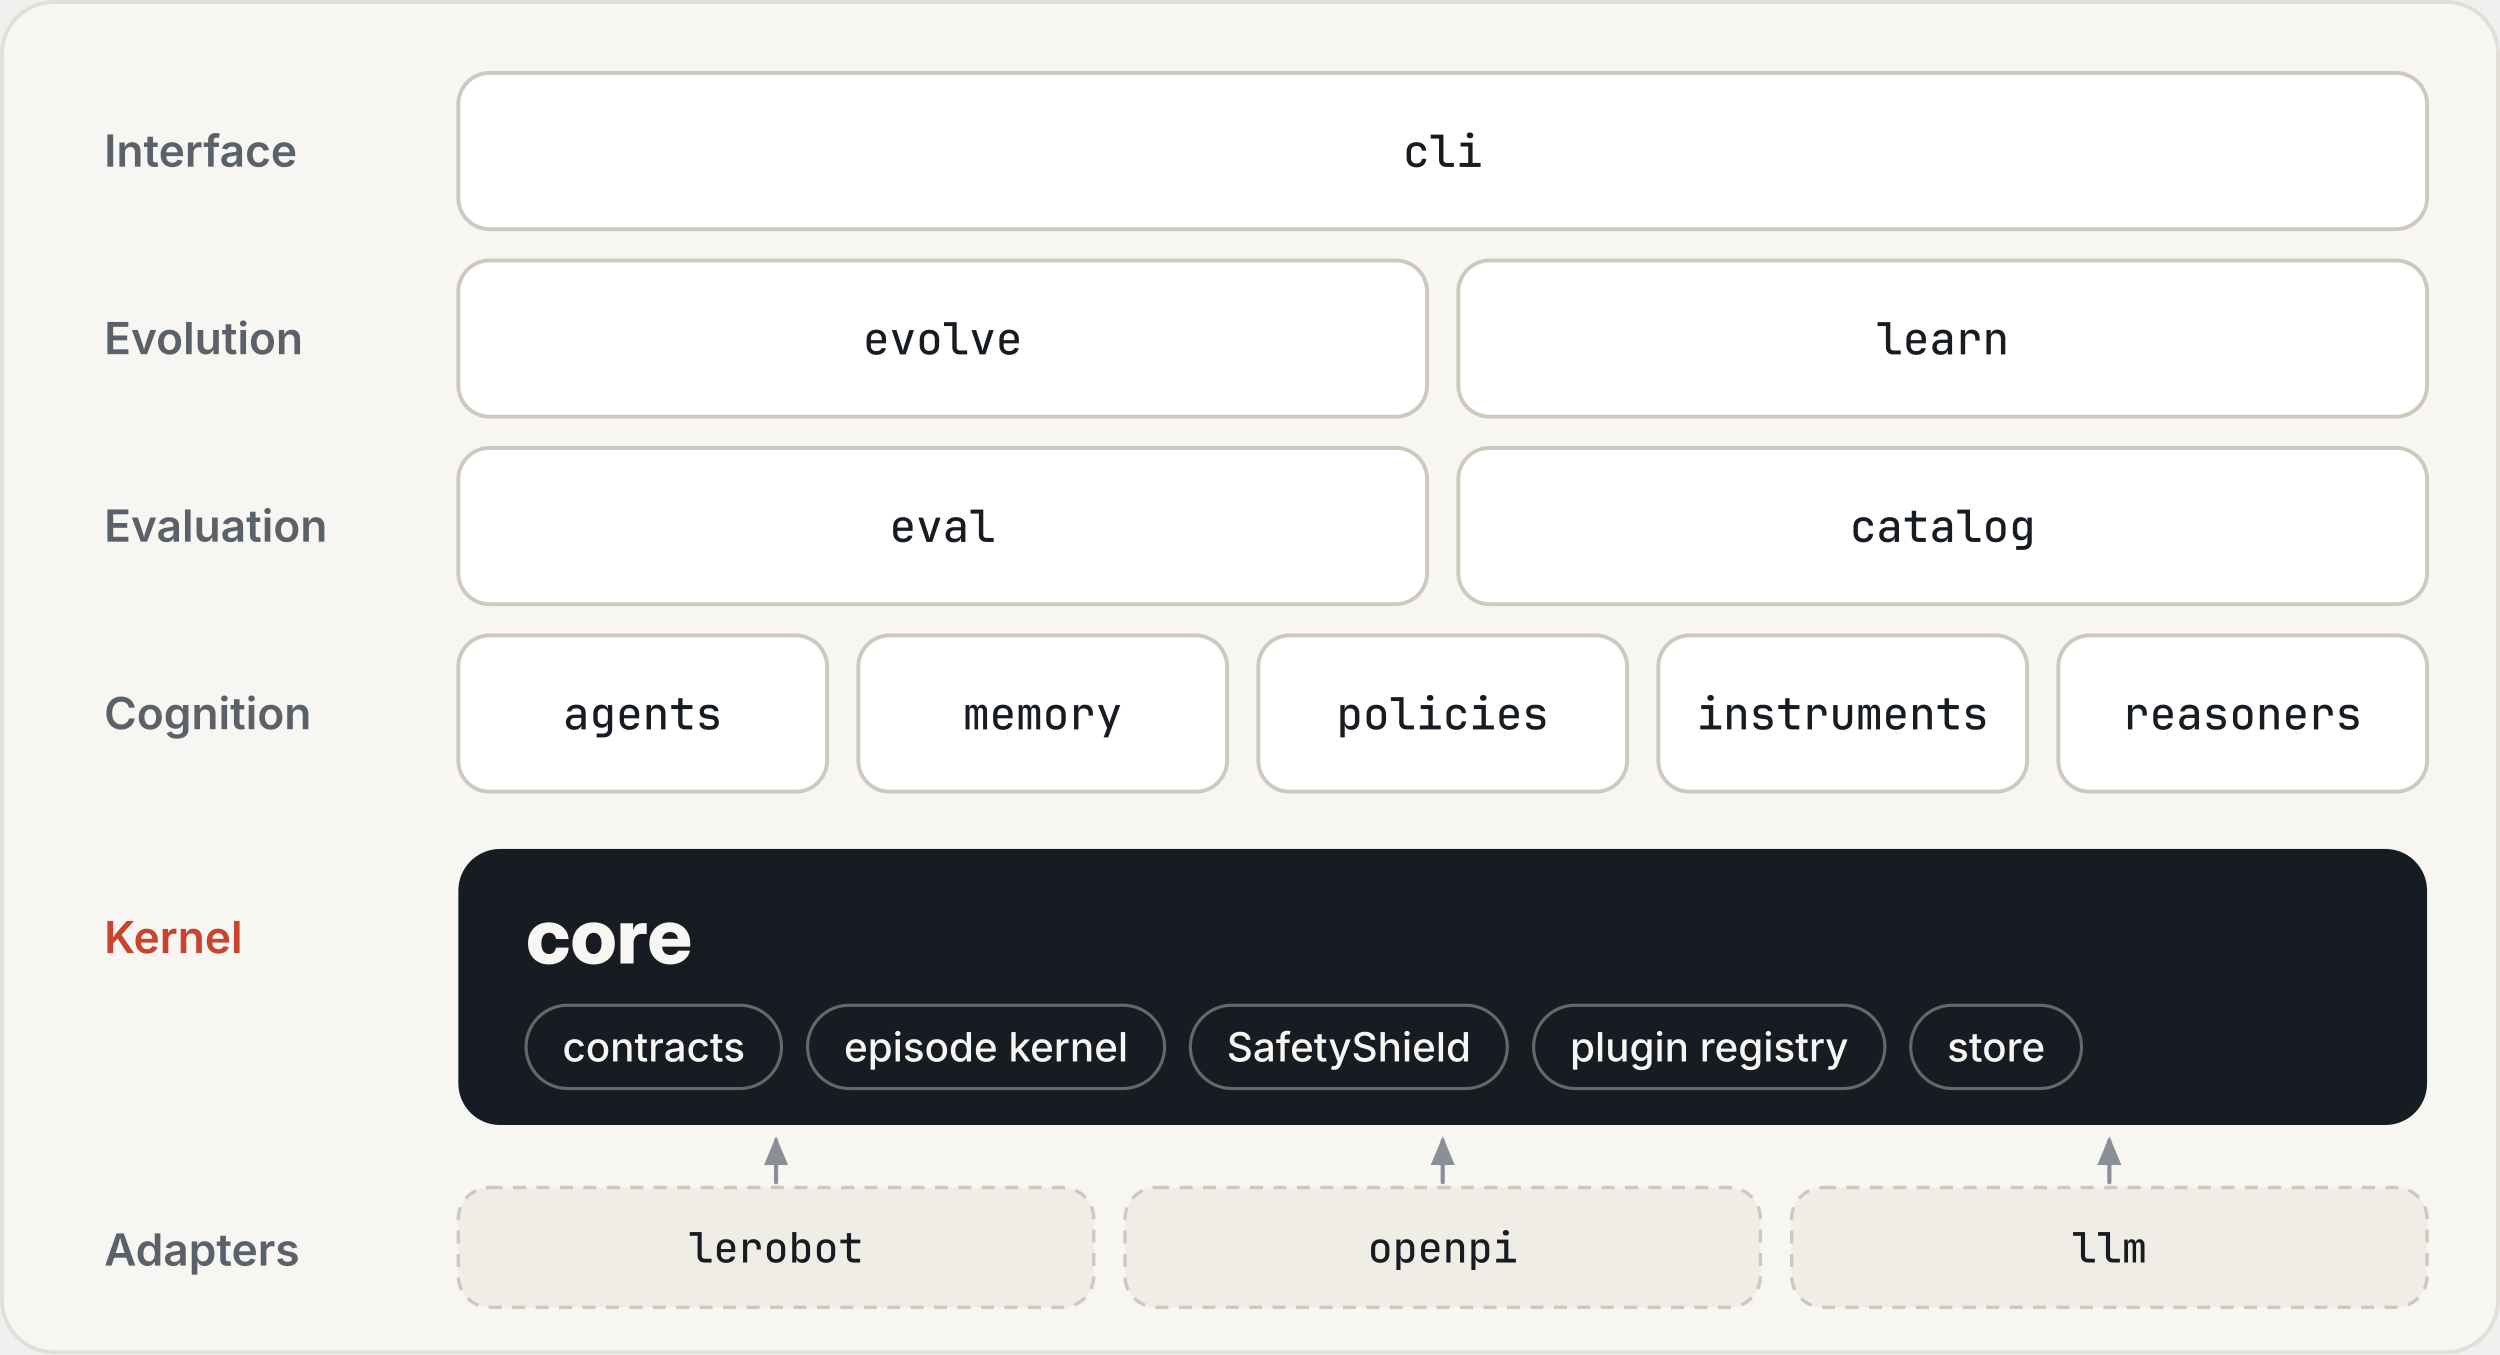
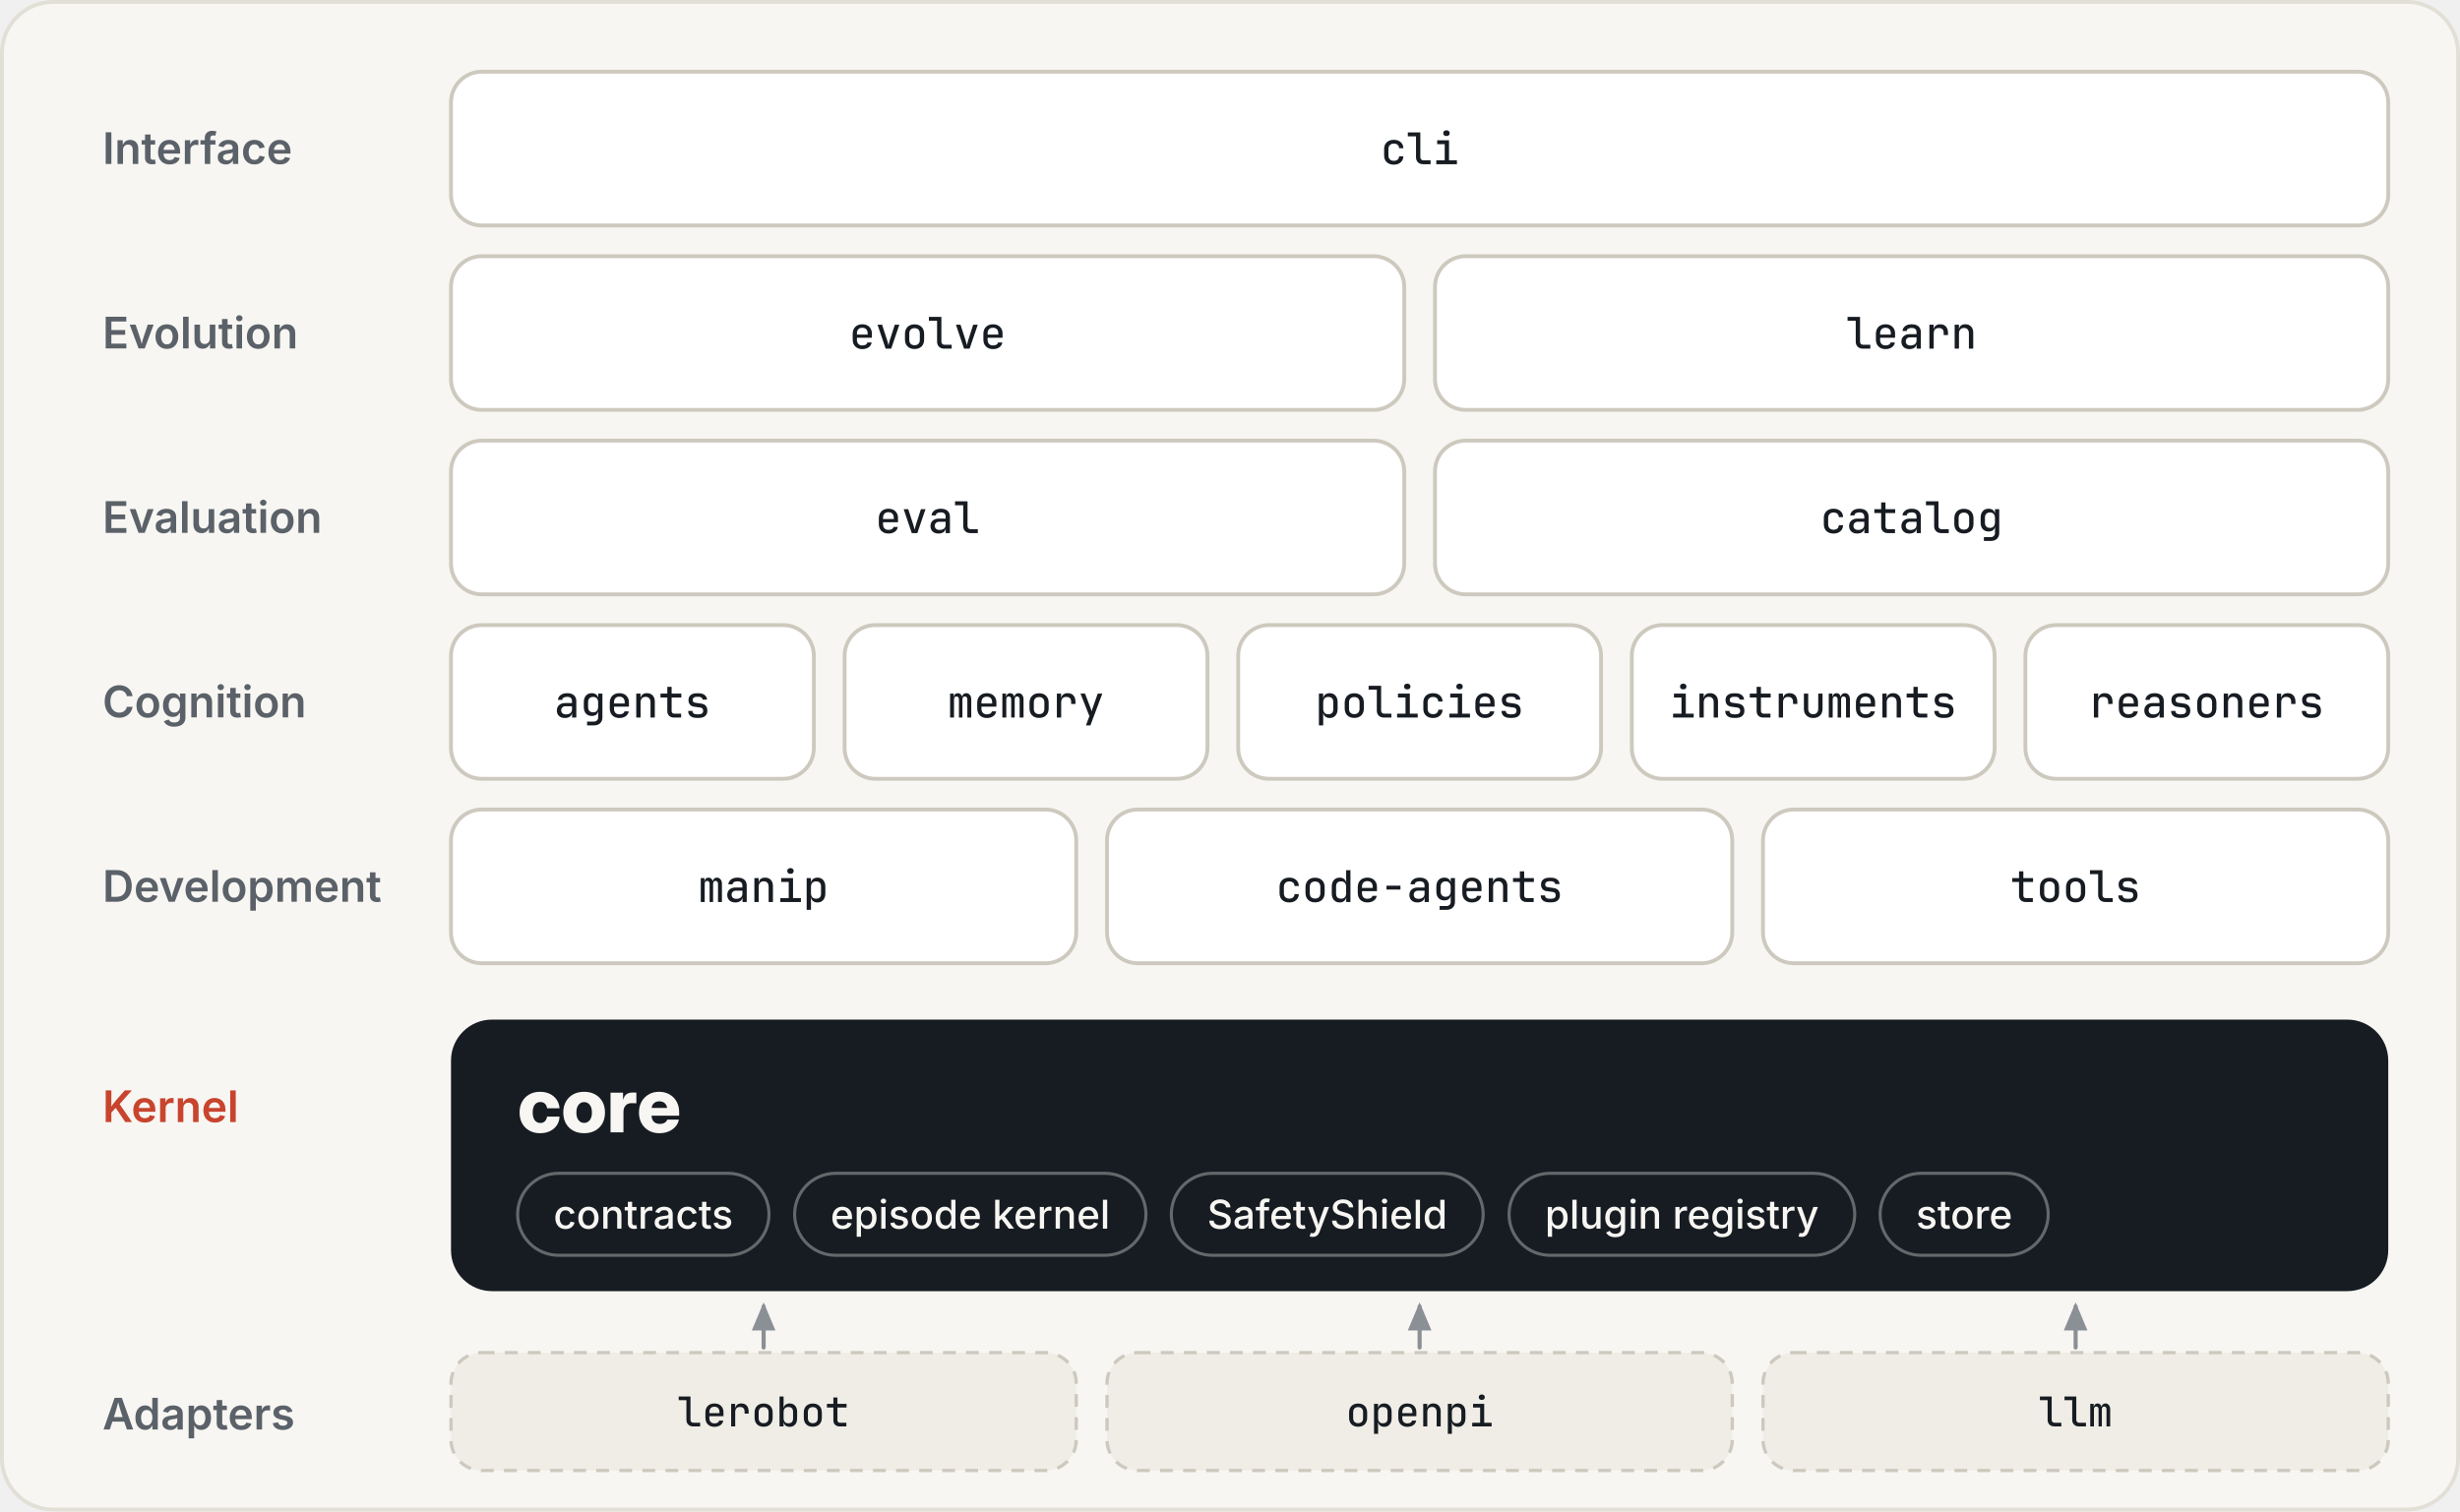
- <svg xmlns="http://www.w3.org/2000/svg" viewBox="0 0 960 520" width="960" height="520" role="img" aria-labelledby="t d">
+ <svg xmlns="http://www.w3.org/2000/svg" viewBox="0 0 960 590" width="960" height="590" role="img" aria-labelledby="t d">
  <defs>
    <path id="dx586" d="M598 -24Q434 -24 312 46Q189 115 120 239Q52 363 52 528Q52 692 120 816Q189 941 312 1010Q435 1080 598 1080Q745 1080 859 1024Q973 968 1040 869Q1108 770 1116 641H784Q776 716 728 762Q681 807 605 807Q508 807 454 732Q401 658 401 528Q401 398 455 324Q509 249 605 249Q681 249 727 295Q773 341 783 418H1116Q1112 289 1046 190Q979 90 864 33Q748 -24 598 -24Z" />
    <path id="dx614" d="M596 -24Q434 -24 312 47Q189 118 120 242Q52 367 52 528Q52 689 120 814Q189 938 310 1009Q431 1080 587 1080Q746 1080 866 1010Q987 941 1055 818Q1123 696 1123 536V443H388Q391 342 448 283Q506 224 608 224Q684 224 736 255Q787 286 806 338H1115Q1096 232 1023 150Q950 68 840 22Q729 -24 596 -24ZM390 649H802Q790 732 736 779Q682 826 596 826Q509 826 455 779Q401 732 390 649Z" />
    <path id="dx790" d="M608 -24Q442 -24 317 44Q192 112 122 236Q52 360 52 528Q52 694 122 818Q192 943 317 1012Q442 1080 608 1080Q773 1080 898 1012Q1024 943 1094 818Q1163 694 1163 528Q1163 360 1094 236Q1024 113 898 44Q773 -24 608 -24ZM608 250Q698 250 756 322Q815 394 815 528Q815 662 756 734Q698 806 608 806Q518 806 460 734Q401 662 401 528Q401 394 459 322Q517 250 608 250Z" />
    <path id="dx852" d="M96 0V1056H429V870H432Q461 971 522 1016Q584 1060 690 1060Q718 1060 740 1060Q763 1059 784 1058V774Q765 775 725 776Q685 777 648 777Q555 777 498 715Q440 653 440 541V0Z" />
    <path id="m397" d="M665 -25Q414 -25 265 92Q116 210 106 414H335Q345 292 440 234Q535 175 664 175Q806 175 899 241Q992 307 992 415Q992 512 910 560Q829 607 709 639L535 687Q352 736 250 832Q147 928 147 1081Q147 1210 216 1306Q286 1403 406 1456Q525 1510 675 1510Q828 1510 944 1456Q1061 1403 1128 1310Q1194 1216 1197 1098H975Q964 1200 880 1256Q797 1312 670 1312Q535 1312 455 1250Q375 1189 375 1094Q375 1023 418 980Q461 936 524 910Q586 885 643 870L788 832Q859 814 934 784Q1010 753 1074 704Q1138 656 1178 584Q1217 513 1217 412Q1217 286 1152 187Q1087 88 964 32Q840 -25 665 -25Z" />
    <path id="m507" d="M461 -25Q354 -25 268 14Q183 54 133 130Q83 206 83 316Q83 411 120 472Q157 534 219 570Q281 605 358 623Q434 641 513 650Q661 667 728 680Q795 692 795 751V757Q795 850 740 902Q686 953 581 953Q471 953 408 905Q345 857 322 800L115 854Q153 954 224 1015Q295 1076 386 1104Q478 1132 578 1132Q645 1132 721 1116Q797 1100 864 1058Q931 1017 973 940Q1015 863 1015 742V0H802V153H791Q758 87 678 31Q597 -25 461 -25ZM510 152Q599 152 663 188Q727 223 762 280Q796 337 796 403V546Q780 530 728 518Q675 507 617 499Q559 491 525 487Q432 474 366 436Q299 399 299 313Q299 233 358 192Q418 152 510 152Z" />
    <path id="m586" d="M618 -23Q460 -23 343 49Q226 121 161 250Q96 380 96 553Q96 727 161 858Q226 988 343 1060Q460 1132 618 1132Q792 1132 918 1044Q1045 957 1086 802L877 752Q854 839 788 892Q721 946 619 946Q518 946 452 893Q385 840 352 750Q320 661 320 553Q320 446 352 358Q385 269 452 216Q518 163 619 163Q723 163 791 218Q859 274 881 365L1089 315Q1048 157 921 67Q794 -23 618 -23Z" />
    <path id="m597" d="M564 -22Q428 -22 322 47Q217 116 156 246Q96 376 96 556Q96 738 157 867Q218 996 324 1064Q429 1132 564 1132Q668 1132 732 1098Q796 1063 832 1016Q867 970 886 936H898V1490H1118V0H904V175H886Q866 139 830 93Q793 47 729 12Q665 -22 564 -22ZM612 165Q752 165 827 274Q902 383 902 558Q902 732 828 838Q754 945 612 945Q515 945 450 894Q386 843 354 756Q321 668 321 558Q321 447 354 358Q387 269 452 217Q517 165 612 165Z" />
    <path id="m614" d="M630 -23Q465 -23 345 48Q225 119 160 248Q96 377 96 551Q96 723 160 854Q223 985 339 1058Q455 1132 611 1132Q738 1132 852 1076Q967 1019 1038 896Q1110 772 1110 570V492H317Q323 330 409 244Q495 159 632 159Q724 159 790 199Q857 239 886 317L1093 268Q1053 137 931 57Q809 -23 630 -23ZM318 656H892Q880 788 810 869Q739 950 612 950Q480 950 404 864Q327 777 318 656Z" />
    <path id="m647" d="M702 1118V939H452V0H232V939H20V1118H232V1246Q232 1350 278 1420Q325 1490 400 1525Q476 1560 565 1560Q631 1560 678 1550Q726 1539 749 1530L698 1352Q682 1356 658 1362Q634 1368 600 1368Q521 1368 486 1329Q452 1290 452 1216V1118Z" />
    <path id="m658" d="M616 -442Q422 -442 305 -371Q188 -300 141 -199L325 -112Q345 -144 378 -180Q412 -215 468 -240Q525 -265 615 -265Q742 -265 822 -204Q902 -144 902 -15V203H883Q863 166 828 123Q792 80 728 48Q665 17 563 17Q431 17 326 79Q220 141 158 262Q96 384 96 563Q96 741 158 868Q219 996 325 1064Q431 1132 566 1132Q669 1132 734 1098Q798 1063 834 1017Q871 971 890 936H906V1118H1121V-16Q1121 -163 1054 -257Q987 -351 873 -396Q759 -442 616 -442ZM614 200Q754 200 828 297Q903 394 903 566Q903 734 830 840Q756 945 614 945Q517 945 452 894Q386 844 354 758Q321 673 321 566Q321 402 396 301Q470 200 614 200Z" />
    <path id="m670" d="M368 662V0H148V1490H366V917Q419 1028 504 1080Q589 1132 704 1132Q875 1132 980 1024Q1085 917 1085 710V0H864V683Q864 804 801 872Q738 940 628 940Q516 940 442 868Q368 795 368 662Z" />
    <path id="m689" d="M148 0V1118H368V0ZM259 1289Q202 1289 162 1327Q121 1365 121 1419Q121 1474 162 1512Q202 1550 259 1550Q316 1550 357 1512Q398 1474 398 1419Q398 1365 357 1327Q316 1289 259 1289Z" />
    <path id="m727" d="M148 0V1490H368V646H388L829 1118H1093L643 636L1124 0H852L475 501L368 394V0Z" />
    <path id="m736" d="M368 1490V0H148V1490Z" />
    <path id="m773" d="M368 662V0H148V1118H358L359 903Q411 1021 498 1076Q586 1132 704 1132Q875 1132 980 1024Q1084 917 1084 710V0H864V683Q864 804 801 872Q738 940 628 940Q516 940 442 868Q368 795 368 662Z" />
    <path id="m790" d="M618 -23Q461 -23 344 49Q226 121 161 250Q96 380 96 553Q96 727 161 858Q226 988 344 1060Q461 1132 618 1132Q776 1132 894 1060Q1011 988 1076 858Q1141 727 1141 553Q1141 380 1076 250Q1011 121 894 49Q776 -23 618 -23ZM618 163Q720 163 786 216Q853 270 886 358Q918 447 918 553Q918 660 886 750Q853 839 786 892Q720 946 618 946Q517 946 451 892Q385 839 352 750Q320 660 320 553Q320 447 352 358Q385 270 451 216Q517 163 618 163Z" />
    <path id="m843" d="M148 -418V1118H362V936H380Q399 970 434 1016Q470 1063 534 1098Q598 1132 703 1132Q837 1132 942 1064Q1048 996 1109 867Q1170 738 1170 556Q1170 376 1110 246Q1050 116 944 47Q839 -22 703 -22Q601 -22 537 12Q473 47 436 93Q400 139 380 175H368V-418ZM654 165Q750 165 814 217Q879 269 912 358Q945 447 945 558Q945 668 912 756Q880 843 816 894Q751 945 654 945Q512 945 438 838Q364 732 364 558Q364 383 439 274Q514 165 654 165Z" />
    <path id="m852" d="M148 0V1118H361V938H373Q403 1029 480 1082Q558 1134 656 1134Q677 1134 704 1132Q732 1130 749 1128V918Q737 921 703 926Q669 930 634 930Q519 930 444 860Q368 789 368 679V0Z" />
    <path id="m871" d="M549 -23Q367 -23 248 56Q128 134 98 283L305 326Q350 155 551 155Q658 155 720 200Q783 244 783 306Q783 412 626 447L438 490Q130 559 130 799Q130 899 186 974Q241 1049 338 1090Q436 1132 563 1132Q744 1132 847 1054Q950 977 986 853L789 810Q768 869 716 914Q664 958 565 958Q474 958 413 917Q352 876 352 813Q352 757 392 722Q433 688 525 667L705 627Q1010 558 1010 325Q1010 223 952 144Q893 66 789 22Q685 -23 549 -23Z" />
    <path id="m889" d="M626 1118V939H403V302Q403 235 432 204Q460 172 525 172Q543 172 570 176Q598 180 618 184L657 8Q622 -4 582 -10Q541 -15 503 -15Q351 -15 267 64Q183 142 183 284V939H20V1118H183V1384H403V1118Z" />
    <path id="m915" d="M529 -14Q358 -14 253 94Q148 201 148 408V1118H368V435Q368 314 432 246Q495 178 604 178Q716 178 790 250Q864 323 864 456V1118H1085V0H874L873 217Q820 95 732 40Q645 -14 529 -14Z" />
    <path id="m998" d="M133 -402 187 -223 212 -229Q297 -252 356 -224Q416 -195 447 -87L471 -5L46 1118H284L505 483Q530 409 549 337Q568 265 586 193Q605 265 625 338Q645 410 671 483L896 1118H1132L646 -155Q595 -289 508 -358Q422 -426 287 -426Q235 -426 194 -418Q154 -411 133 -402Z" />
    <path id="mono189" d="M249 -10Q164 -10 114 38Q65 85 65 162Q65 239 116 286Q168 333 252 333H413V375Q413 476 301 476Q251 476 220 458Q190 439 188 406H90Q95 473 151 516Q207 560 301 560Q402 560 457 512Q512 464 512 377V0H415V101H413Q406 50 362 20Q319 -10 249 -10ZM275 73Q338 73 376 104Q413 134 413 187V260H261Q218 260 192 234Q165 209 165 167Q165 124 194 98Q223 73 275 73Z" />
    <path id="mono214" d="M337 -10Q275 -10 235 21Q195 52 186 107V0H88V730H187V572L185 444Q194 498 234 529Q275 560 337 560Q419 560 468 504Q517 449 517 354V196Q517 101 468 46Q419 -10 337 -10ZM302 76Q357 76 388 104Q418 133 418 197V353Q418 417 388 446Q357 474 302 474Q249 474 218 441Q187 408 187 348V202Q187 142 218 109Q249 76 302 76Z" />
    <path id="mono215" d="M308 -10Q207 -10 146 46Q85 103 85 202V349Q85 447 146 504Q207 560 308 560Q405 560 464 508Q524 457 527 368H429Q426 418 394 446Q361 473 308 473Q251 473 218 440Q184 408 184 349V202Q184 142 218 110Q251 78 308 78Q362 78 394 105Q426 132 429 182H527Q524 93 464 42Q405 -10 308 -10Z" />
+     <path id="mono221" d="M264 -10Q181 -10 132 46Q83 101 83 196V354Q83 449 132 504Q181 560 264 560Q325 560 366 529Q406 498 415 444L413 572V730H512V0H414V107Q405 52 365 21Q325 -10 264 -10ZM298 76Q351 76 382 109Q413 142 413 202V348Q413 408 382 441Q351 474 298 474Q243 474 212 446Q182 417 182 353V197Q182 133 212 104Q243 76 298 76Z" />
    <path id="mono225" d="M300 -10Q201 -10 140 49Q80 108 80 210V340Q80 442 140 501Q201 560 300 560Q366 560 416 534Q465 507 492 460Q520 412 520 349V250H177V202Q177 142 210 108Q243 74 300 74Q348 74 379 92Q410 110 416 142H515Q505 72 446 31Q387 -10 300 -10ZM177 349V323H423V349Q423 412 391 446Q359 480 300 480Q241 480 209 446Q177 412 177 349Z" />
    <path id="mono245" d="M159 -180V-92H314Q359 -92 386 -66Q413 -41 413 3V49L415 144H414Q404 93 366 65Q327 37 267 37Q182 37 133 92Q84 146 84 241V354Q84 449 133 504Q182 560 267 560Q325 560 364 532Q402 504 413 455H414V550H511V2Q511 -82 458 -131Q405 -180 314 -180ZM298 120Q351 120 382 153Q413 186 413 246V349Q413 408 382 441Q351 474 298 474Q243 474 213 442Q183 411 183 357V237Q183 183 213 152Q243 120 298 120Z" />
    <path id="mono255" d="M83 0V90H276V460H103V550H375V90H556V0ZM316 647Q282 647 262 664Q242 682 242 712Q242 743 262 761Q282 779 316 779Q350 779 370 761Q390 743 390 712Q390 682 370 664Q350 647 316 647Z" />
    <path id="mono275" d="M382 0Q307 0 262 44Q217 88 217 161V640H29V730H316V162Q316 129 334 110Q353 90 385 90H552V0Z" />
    <path id="mono282" d="M57 0V550H141V475H144Q148 513 172 536Q197 560 235 560Q272 560 297 538Q322 516 333 479Q339 517 364 538Q389 560 427 560Q479 560 511 520Q543 481 543 418V0H453V417Q453 448 438 466Q422 485 396 485Q370 485 355 467Q340 449 340 417V0H260V417Q260 448 245 466Q230 485 204 485Q178 485 162 467Q147 449 147 417V0Z" />
    <path id="mono283" d="M88 0V550H186V445H187Q194 499 232 530Q271 560 334 560Q416 560 465 508Q514 456 514 368V0H415V352Q415 412 385 444Q355 476 303 476Q249 476 218 442Q187 409 187 349V0Z" />
    <path id="mono290" d="M300 -8Q199 -8 140 50Q80 108 80 212V338Q80 442 140 500Q199 558 300 558Q401 558 460 500Q520 442 520 338V212Q520 108 460 50Q401 -8 300 -8ZM300 79Q356 79 388 110Q421 142 421 203V347Q421 408 388 440Q356 471 300 471Q244 471 212 440Q179 408 179 347V203Q179 142 212 110Q244 79 300 79Z" />
    <path id="mono317" d="M88 -180V550H186V444H187Q195 498 235 529Q275 560 337 560Q419 560 468 504Q517 449 517 354V197Q517 101 468 46Q419 -10 337 -10Q276 -10 236 21Q196 52 187 106H185L187 -21V-180ZM302 76Q357 76 388 104Q418 133 418 197V353Q418 417 388 446Q357 474 302 474Q249 474 218 441Q187 408 187 348V202Q187 142 218 109Q249 76 302 76Z" />
    <path id="mono320" d="M108 0V550H206V444H207Q215 498 254 529Q292 560 356 560Q441 560 488 508Q535 455 535 360V312H436V359Q436 474 323 474Q266 474 236 441Q207 408 207 347V0Z" />
    <path id="mono324" d="M278 -8Q184 -8 132 34Q80 76 80 152H178Q178 116 204 96Q231 75 278 75H322Q371 75 398 96Q424 117 424 155Q424 222 358 230L210 251Q151 260 119 300Q87 339 87 402Q87 476 137 517Q187 558 277 558H321Q405 558 457 518Q509 478 512 412H412Q410 440 386 458Q362 477 321 477H277Q232 477 208 457Q183 437 183 403Q183 348 238 341L377 321Q520 302 520 155Q520 77 468 34Q417 -8 322 -8Z" />
    <path id="mono332" d="M355 0Q284 0 242 41Q201 82 201 150V460H44V550H201V705H300V550H523V460H300V151Q300 124 316 107Q331 90 357 90H518V0Z" />
    <path id="mono337" d="M299 -10Q202 -10 144 47Q86 104 86 202V550H185V202Q185 144 216 110Q246 77 299 77Q353 77 384 110Q415 144 415 202V550H514V202Q514 104 456 47Q397 -10 299 -10Z" />
    <path id="mono361" d="M236 0 50 550H155L272 189Q282 157 290 126Q298 96 302 78Q306 96 313 126Q320 157 330 189L446 550H551L364 0Z" />
    <path id="mono368" d="M175 -180 255 33 50 550H155L279 225Q287 204 295 180Q303 156 306 138Q309 156 316 180Q323 204 331 225L446 550H551L278 -180Z" />
+     <path id="mono855" d="M140 286V375H460V286Z" />
    <path id="sb197" d="M417 1490V0H150V1490Z" />
    <path id="sb2" d="M50 0 570 1490H909L1441 0H1148L1021 369H464L342 0ZM535 584H948L883 774Q850 877 814 1002Q779 1127 737 1282Q697 1126 663 1000Q629 873 598 774Z" />
    <path id="sb271" d="M150 0V1490H417V1048L413 729Q465 809 523 884Q581 959 654 1044L1045 1490H1377L805 845L1387 0H1072L620 668L417 447V0Z" />
    <path id="sb507" d="M450 -23Q344 -23 259 16Q174 54 125 129Q76 204 76 314Q76 440 138 510Q199 579 296 610Q394 642 502 653Q648 669 713 682Q778 696 778 754V759Q778 841 728 886Q678 932 583 932Q485 932 427 889Q369 846 349 791L108 840Q157 988 286 1060Q414 1132 582 1132Q661 1132 742 1114Q822 1095 889 1052Q956 1008 997 934Q1038 859 1038 747V0H789V154H779Q742 82 661 30Q580 -23 450 -23ZM517 170Q637 170 708 239Q780 308 780 401V533Q762 519 716 508Q670 498 618 490Q567 483 533 478Q445 466 386 430Q328 394 328 317Q328 245 381 208Q434 170 517 170Z" />
    <path id="sb586" d="M623 -23Q460 -23 340 50Q220 122 154 252Q89 381 89 553Q89 727 154 858Q220 988 340 1060Q460 1132 623 1132Q810 1132 940 1038Q1069 945 1105 781L862 730Q841 817 780 869Q719 921 625 921Q489 921 422 816Q354 711 354 554Q354 451 384 368Q414 285 474 236Q534 188 625 188Q721 188 782 242Q844 297 865 387L1108 336Q1072 169 942 73Q812 -23 623 -23Z" />
    <path id="sb597" d="M550 -20Q418 -20 314 48Q209 115 149 244Q89 373 89 557Q89 743 150 872Q211 1000 316 1066Q420 1132 549 1132Q649 1132 712 1098Q776 1065 813 1018Q850 972 870 933H881V1490H1141V0H886V177H870Q849 137 811 91Q773 45 710 12Q646 -20 550 -20ZM621 194Q748 194 817 294Q886 395 886 558Q886 721 818 820Q749 918 621 918Q489 918 422 816Q355 714 355 558Q355 401 422 298Q490 194 621 194Z" />
    <path id="sb614" d="M632 -23Q463 -23 342 48Q220 119 154 248Q89 377 89 552Q89 724 154 854Q218 985 336 1058Q455 1132 615 1132Q751 1132 868 1072Q984 1013 1055 888Q1126 764 1126 568V486H348Q353 337 432 259Q510 181 635 181Q721 181 782 218Q844 255 870 326L1109 277Q1069 142 944 60Q818 -23 632 -23ZM349 663H873Q861 783 796 856Q732 928 616 928Q497 928 428 852Q358 775 349 663Z" />
    <path id="sb647" d="M726 1118V914H484V0H225V914H20V1118H225V1225Q225 1336 272 1410Q319 1485 398 1522Q476 1560 572 1560Q641 1560 694 1549Q747 1538 772 1529L719 1327Q702 1332 678 1338Q653 1343 620 1343Q547 1343 516 1307Q484 1271 484 1205V1118Z" />
    <path id="sb658" d="M620 -442Q418 -442 296 -368Q174 -294 132 -183L352 -104Q378 -152 438 -198Q497 -244 619 -244Q740 -244 813 -188Q886 -131 886 -11V200H864Q844 160 807 117Q770 74 708 46Q646 17 549 17Q421 17 316 78Q212 138 150 259Q89 380 89 562Q89 745 150 872Q212 1000 317 1066Q422 1132 551 1132Q650 1132 714 1099Q778 1066 816 1020Q854 973 874 933H888V1118H1143V-3Q1143 -153 1075 -250Q1007 -347 889 -394Q771 -442 620 -442ZM622 222Q749 222 818 313Q887 404 887 564Q887 723 819 820Q751 918 622 918Q490 918 422 817Q355 716 355 564Q355 409 423 316Q491 222 622 222Z" />
    <path id="sb689" d="M138 0V1118H398V0ZM268 1276Q206 1276 162 1318Q117 1359 117 1419Q117 1478 162 1520Q206 1561 268 1561Q331 1561 376 1520Q420 1478 420 1419Q420 1359 376 1318Q331 1276 268 1276Z" />
    <path id="sb73" d="M785 -20Q589 -20 435 71Q281 162 192 333Q103 504 103 744Q103 985 192 1156Q282 1328 436 1419Q590 1510 785 1510Q948 1510 1082 1449Q1215 1388 1302 1272Q1389 1157 1413 994H1144Q1119 1126 1021 1198Q923 1271 789 1271Q606 1271 488 1134Q371 998 371 744Q371 487 489 353Q607 219 788 219Q922 219 1020 292Q1119 364 1144 496H1414Q1393 353 1311 236Q1229 119 1095 50Q961 -20 785 -20Z" />
    <path id="sb736" d="M398 1490V0H138V1490Z" />
+     <path id="sb766" d="M138 0V1118H382L390 905Q434 1024 520 1080Q607 1136 707 1136Q921 1136 994 893Q1039 1014 1136 1075Q1233 1136 1351 1136Q1502 1136 1604 1038Q1706 940 1706 754V0H1446V714Q1446 818 1389 866Q1332 914 1252 914Q1157 914 1103 855Q1049 796 1049 702V0H795V726Q795 811 742 862Q689 914 606 914Q520 914 459 856Q398 797 398 685V0Z" />
    <path id="sb773" d="M398 655V0H138V1118H384L387 895Q487 1132 733 1132Q906 1132 1010 1022Q1115 912 1115 711V0H855V671Q855 783 797 847Q739 911 637 911Q533 911 466 844Q398 777 398 655Z" />
    <path id="sb790" d="M623 -23Q460 -23 340 50Q220 122 154 252Q89 381 89 553Q89 727 154 858Q220 988 340 1060Q460 1132 623 1132Q786 1132 906 1060Q1026 988 1092 858Q1158 727 1158 553Q1158 381 1092 252Q1026 122 906 50Q786 -23 623 -23ZM623 188Q714 188 774 237Q834 286 864 369Q894 452 894 554Q894 657 864 740Q834 823 774 872Q714 921 623 921Q533 921 473 872Q413 823 384 740Q354 657 354 554Q354 452 384 369Q413 286 473 237Q533 188 623 188Z" />
+     <path id="sb84" d="M654 0H150V1490H664Q886 1490 1046 1400Q1205 1311 1290 1144Q1375 978 1375 747Q1375 514 1290 346Q1204 179 1042 90Q881 0 654 0ZM417 231H641Q1112 231 1112 747Q1112 1259 648 1259H417Z" />
    <path id="sb843" d="M138 -418V1118H392V933H409Q428 972 465 1018Q502 1065 566 1098Q630 1132 729 1132Q858 1132 962 1066Q1067 1000 1128 872Q1190 743 1190 557Q1190 373 1130 244Q1069 115 965 48Q861 -20 728 -20Q632 -20 568 12Q505 45 467 91Q429 137 409 177H398V-418ZM658 194Q788 194 856 298Q923 401 923 558Q923 714 856 816Q790 918 658 918Q529 918 461 820Q393 721 393 558Q393 395 462 294Q531 194 658 194Z" />
    <path id="sb852" d="M138 0V1118H390V931H402Q432 1028 507 1080Q582 1133 678 1133Q728 1133 773 1126V887Q757 891 721 896Q685 900 650 900Q541 900 470 832Q398 765 398 658V0Z" />
    <path id="sb871" d="M561 -23Q368 -23 242 60Q117 142 88 294L331 340Q375 176 566 176Q662 176 718 214Q775 253 775 310Q775 405 624 438L433 479Q119 547 119 792Q119 896 176 972Q233 1048 334 1090Q436 1132 570 1132Q760 1132 870 1053Q981 974 1015 844L783 798Q763 856 713 897Q663 938 573 938Q491 938 435 902Q379 865 379 808Q379 759 416 728Q452 696 538 677L728 637Q1041 570 1041 335Q1041 229 980 148Q919 68 810 22Q702 -23 561 -23Z" />
    <path id="sb889" d="M655 1118V914H439V315Q439 254 464 226Q490 197 550 197Q568 197 597 202Q626 206 645 210L686 9Q643 -4 598 -10Q553 -15 512 -15Q351 -15 265 65Q179 145 179 293V914H20V1118H179V1384H439V1118Z" />
    <path id="sb915" d="M521 -14Q348 -14 243 96Q138 206 138 407V1118H398V447Q398 335 456 271Q515 207 617 207Q721 207 788 274Q855 341 855 463V1118H1116V0H869L867 224Q767 -14 521 -14Z" />
    <path id="sb95" d="M150 0V1490H1118V1265H417V863H1066V641H417V225H1122V0Z" />
    <path id="sb980" d="M455 0 39 1118H317L521 510Q546 436 566 361Q585 286 604 210Q622 286 641 361Q660 436 685 510L888 1118H1164L746 0Z" />
    <marker id="m8b9096" viewBox="0 0 10 10" refX="8.5" refY="5" markerWidth="11" markerHeight="11" orient="auto-start-reverse" markerUnits="userSpaceOnUse">
      <path d="M0,0.8 L10,5 L0,9.2 z" fill="#8b9096" />
    </marker>
  </defs>
-   <rect x="0.75" y="0.75" width="958.5" height="518.5" rx="20" fill="#f7f6f2" stroke="#e2dfd6" stroke-width="1.5" />
+   <rect x="0.75" y="0.75" width="958.5" height="588.5" rx="20" fill="#f7f6f2" stroke="#e2dfd6" stroke-width="1.5" />
  <g transform="translate(40.0 64.0) scale(0.0083 -0.0083)" fill="#5b6168">
    <use href="#sb197" x="0" />
    <use href="#sb773" x="567" />
    <use href="#sb889" x="1820" />
    <use href="#sb614" x="2523" />
    <use href="#sb852" x="3734" />
    <use href="#sb647" x="4584" />
    <use href="#sb507" x="5343" />
    <use href="#sb586" x="6519" />
    <use href="#sb614" x="7712" />
  </g>
  <rect x="176.0" y="28.0" width="756.0" height="60.0" rx="12" fill="#ffffff" stroke="#cdc9be" stroke-width="1.5" />
  <g transform="translate(538.7 64.1) scale(0.017 -0.017)" fill="#171c22">
    <use href="#mono215" x="0" />
    <use href="#mono275" x="600" />
    <use href="#mono255" x="1200" />
  </g>
  <g transform="translate(40.0 136.0) scale(0.0083 -0.0083)" fill="#5b6168">
    <use href="#sb95" x="0" />
    <use href="#sb980" x="1240" />
    <use href="#sb790" x="2404" />
    <use href="#sb736" x="3651" />
    <use href="#sb915" x="4187" />
    <use href="#sb889" x="5441" />
    <use href="#sb689" x="6164" />
    <use href="#sb790" x="6700" />
    <use href="#sb773" x="7947" />
  </g>
  <rect x="176.0" y="100.0" width="372.0" height="60.0" rx="12" fill="#ffffff" stroke="#cdc9be" stroke-width="1.5" />
  <g transform="translate(331.4 136.1) scale(0.017 -0.017)" fill="#171c22">
    <use href="#mono225" x="0" />
    <use href="#mono361" x="600" />
    <use href="#mono290" x="1200" />
    <use href="#mono275" x="1800" />
    <use href="#mono361" x="2400" />
    <use href="#mono225" x="3000" />
  </g>
  <rect x="560.0" y="100.0" width="372.0" height="60.0" rx="12" fill="#ffffff" stroke="#cdc9be" stroke-width="1.5" />
  <g transform="translate(720.5 136.1) scale(0.017 -0.017)" fill="#171c22">
    <use href="#mono275" x="0" />
    <use href="#mono225" x="600" />
    <use href="#mono189" x="1200" />
    <use href="#mono320" x="1800" />
    <use href="#mono283" x="2400" />
  </g>
  <g transform="translate(40.0 208.0) scale(0.0083 -0.0083)" fill="#5b6168">
    <use href="#sb95" x="0" />
    <use href="#sb980" x="1240" />
    <use href="#sb507" x="2425" />
    <use href="#sb736" x="3601" />
    <use href="#sb915" x="4137" />
    <use href="#sb507" x="5391" />
    <use href="#sb889" x="6567" />
    <use href="#sb689" x="7290" />
    <use href="#sb790" x="7826" />
    <use href="#sb773" x="9073" />
  </g>
  <rect x="176.0" y="172.0" width="372.0" height="60.0" rx="12" fill="#ffffff" stroke="#cdc9be" stroke-width="1.5" />
  <g transform="translate(341.6 208.1) scale(0.017 -0.017)" fill="#171c22">
    <use href="#mono225" x="0" />
    <use href="#mono361" x="600" />
    <use href="#mono189" x="1200" />
    <use href="#mono275" x="1800" />
  </g>
  <rect x="560.0" y="172.0" width="372.0" height="60.0" rx="12" fill="#ffffff" stroke="#cdc9be" stroke-width="1.5" />
  <g transform="translate(710.3 208.1) scale(0.017 -0.017)" fill="#171c22">
    <use href="#mono215" x="0" />
    <use href="#mono189" x="600" />
    <use href="#mono332" x="1200" />
    <use href="#mono189" x="1800" />
    <use href="#mono275" x="2400" />
    <use href="#mono290" x="3000" />
    <use href="#mono245" x="3600" />
  </g>
  <g transform="translate(40.0 280.0) scale(0.0083 -0.0083)" fill="#5b6168">
    <use href="#sb73" x="0" />
    <use href="#sb790" x="1509" />
    <use href="#sb658" x="2756" />
    <use href="#sb773" x="4037" />
    <use href="#sb689" x="5290" />
    <use href="#sb889" x="5826" />
    <use href="#sb689" x="6549" />
    <use href="#sb790" x="7085" />
    <use href="#sb773" x="8332" />
  </g>
  <rect x="176.0" y="244.0" width="141.6" height="60.0" rx="12" fill="#ffffff" stroke="#cdc9be" stroke-width="1.5" />
  <g transform="translate(216.2 280.1) scale(0.017 -0.017)" fill="#171c22">
    <use href="#mono189" x="0" />
    <use href="#mono245" x="600" />
    <use href="#mono225" x="1200" />
    <use href="#mono283" x="1800" />
    <use href="#mono332" x="2400" />
    <use href="#mono324" x="3000" />
  </g>
  <rect x="329.6" y="244.0" width="141.6" height="60.0" rx="12" fill="#ffffff" stroke="#cdc9be" stroke-width="1.5" />
  <g transform="translate(369.8 280.1) scale(0.017 -0.017)" fill="#171c22">
    <use href="#mono282" x="0" />
    <use href="#mono225" x="600" />
    <use href="#mono282" x="1200" />
    <use href="#mono290" x="1800" />
    <use href="#mono320" x="2400" />
    <use href="#mono368" x="3000" />
  </g>
  <rect x="483.2" y="244.0" width="141.6" height="60.0" rx="12" fill="#ffffff" stroke="#cdc9be" stroke-width="1.5" />
  <g transform="translate(513.2 280.1) scale(0.017 -0.017)" fill="#171c22">
    <use href="#mono317" x="0" />
    <use href="#mono290" x="600" />
    <use href="#mono275" x="1200" />
    <use href="#mono255" x="1800" />
    <use href="#mono215" x="2400" />
    <use href="#mono255" x="3000" />
    <use href="#mono225" x="3600" />
    <use href="#mono324" x="4200" />
  </g>
  <rect x="636.8" y="244.0" width="141.6" height="60.0" rx="12" fill="#ffffff" stroke="#cdc9be" stroke-width="1.5" />
  <g transform="translate(651.5 280.1) scale(0.017 -0.017)" fill="#171c22">
    <use href="#mono255" x="0" />
    <use href="#mono283" x="600" />
    <use href="#mono324" x="1200" />
    <use href="#mono332" x="1800" />
    <use href="#mono320" x="2400" />
    <use href="#mono337" x="3000" />
    <use href="#mono282" x="3600" />
    <use href="#mono225" x="4200" />
    <use href="#mono283" x="4800" />
    <use href="#mono332" x="5400" />
    <use href="#mono324" x="6000" />
  </g>
  <rect x="790.4" y="244.0" width="141.6" height="60.0" rx="12" fill="#ffffff" stroke="#cdc9be" stroke-width="1.5" />
  <g transform="translate(815.3 280.1) scale(0.017 -0.017)" fill="#171c22">
    <use href="#mono320" x="0" />
    <use href="#mono225" x="600" />
    <use href="#mono189" x="1200" />
    <use href="#mono324" x="1800" />
    <use href="#mono290" x="2400" />
    <use href="#mono283" x="3000" />
    <use href="#mono225" x="3600" />
    <use href="#mono320" x="4200" />
    <use href="#mono324" x="4800" />
  </g>
-   <g transform="translate(40.0 366.0) scale(0.0083 -0.0083)" fill="#c8442d">
+   <g transform="translate(40.0 352.0) scale(0.0083 -0.0083)" fill="#5b6168">
+     <use href="#sb84" x="0" />
+     <use href="#sb614" x="1479" />
+     <use href="#sb980" x="2652" />
+     <use href="#sb614" x="3816" />
+     <use href="#sb736" x="5027" />
+     <use href="#sb790" x="5563" />
+     <use href="#sb843" x="6810" />
+     <use href="#sb766" x="8088" />
+     <use href="#sb614" x="9932" />
+     <use href="#sb773" x="11143" />
+     <use href="#sb889" x="12396" />
+   </g>
+   <rect x="176.0" y="316.0" width="244.0" height="60.0" rx="12" fill="#ffffff" stroke="#cdc9be" stroke-width="1.5" />
+   <g transform="translate(272.5 352.1) scale(0.017 -0.017)" fill="#171c22">
+     <use href="#mono282" x="0" />
+     <use href="#mono189" x="600" />
+     <use href="#mono283" x="1200" />
+     <use href="#mono255" x="1800" />
+     <use href="#mono317" x="2400" />
+   </g>
+   <rect x="432.0" y="316.0" width="244.0" height="60.0" rx="12" fill="#ffffff" stroke="#cdc9be" stroke-width="1.5" />
+   <g transform="translate(497.9 352.1) scale(0.017 -0.017)" fill="#171c22">
+     <use href="#mono215" x="0" />
+     <use href="#mono290" x="600" />
+     <use href="#mono221" x="1200" />
+     <use href="#mono225" x="1800" />
+     <use href="#mono855" x="2400" />
+     <use href="#mono189" x="3000" />
+     <use href="#mono245" x="3600" />
+     <use href="#mono225" x="4200" />
+     <use href="#mono283" x="4800" />
+     <use href="#mono332" x="5400" />
+     <use href="#mono324" x="6000" />
+   </g>
+   <rect x="688.0" y="316.0" width="244.0" height="60.0" rx="12" fill="#ffffff" stroke="#cdc9be" stroke-width="1.5" />
+   <g transform="translate(784.5 352.1) scale(0.017 -0.017)" fill="#171c22">
+     <use href="#mono332" x="0" />
+     <use href="#mono290" x="600" />
+     <use href="#mono290" x="1200" />
+     <use href="#mono275" x="1800" />
+     <use href="#mono324" x="2400" />
+   </g>
+   <g transform="translate(40.0 438.0) scale(0.0083 -0.0083)" fill="#c8442d">
    <use href="#sb271" x="0" />
    <use href="#sb614" x="1359" />
    <use href="#sb852" x="2570" />
    <use href="#sb773" x="3403" />
    <use href="#sb614" x="4656" />
    <use href="#sb736" x="5867" />
  </g>
-   <rect x="176.0" y="326.0" width="756.0" height="106.0" rx="16" fill="#171c22" />
-   <g transform="translate(202.0 370.0) scale(0.01465 -0.01465)" fill="#f7f6f2">
+   <rect x="176.0" y="398.0" width="756.0" height="106.0" rx="16" fill="#171c22" />
+   <g transform="translate(202.0 442.0) scale(0.01465 -0.01465)" fill="#f7f6f2">
    <use href="#dx586" x="0" />
    <use href="#dx790" x="1164" />
    <use href="#dx852" x="2379" />
    <use href="#dx614" x="3180" />
  </g>
-   <rect x="202.0" y="386.0" width="98.1" height="32.0" rx="16.0" fill="#171c22" stroke="#65686b" stroke-width="1.2" />
-   <g transform="translate(216.0 407.6) scale(0.00757 -0.00757)" fill="#f7f6f2">
+   <rect x="202.0" y="458.0" width="98.1" height="32.0" rx="16.0" fill="#171c22" stroke="#65686b" stroke-width="1.2" />
+   <g transform="translate(216.0 479.6) scale(0.00757 -0.00757)" fill="#f7f6f2">
    <use href="#m586" x="0" />
    <use href="#m790" x="1182" />
    <use href="#m773" x="2419" />
    <use href="#m889" x="3651" />
    <use href="#m852" x="4348" />
    <use href="#m507" x="5131" />
    <use href="#m586" x="6294" />
    <use href="#m889" x="7476" />
    <use href="#m871" x="8155" />
  </g>
-   <rect x="310.1" y="386.0" width="137.1" height="32.0" rx="16.0" fill="#171c22" stroke="#65686b" stroke-width="1.2" />
-   <g transform="translate(324.1 407.6) scale(0.00757 -0.00757)" fill="#f7f6f2">
+   <rect x="310.1" y="458.0" width="137.1" height="32.0" rx="16.0" fill="#171c22" stroke="#65686b" stroke-width="1.2" />
+   <g transform="translate(324.1 479.6) scale(0.00757 -0.00757)" fill="#f7f6f2">
    <use href="#m614" x="0" />
    <use href="#m843" x="1203" />
    <use href="#m689" x="2469" />
    <use href="#m871" x="2985" />
    <use href="#m790" x="4088" />
    <use href="#m597" x="5325" />
    <use href="#m614" x="6591" />
    <use href="#m727" x="8340" />
    <use href="#m614" x="9439" />
    <use href="#m852" x="10642" />
    <use href="#m773" x="11460" />
    <use href="#m614" x="12692" />
    <use href="#m736" x="13895" />
  </g>
-   <rect x="457.1" y="386.0" width="121.7" height="32.0" rx="16.0" fill="#171c22" stroke="#65686b" stroke-width="1.2" />
-   <g transform="translate(471.1 407.6) scale(0.00757 -0.00757)" fill="#f7f6f2">
+   <rect x="457.1" y="458.0" width="121.7" height="32.0" rx="16.0" fill="#171c22" stroke="#65686b" stroke-width="1.2" />
+   <g transform="translate(471.1 479.6) scale(0.00757 -0.00757)" fill="#f7f6f2">
    <use href="#m397" x="0" />
    <use href="#m507" x="1323" />
    <use href="#m647" x="2486" />
    <use href="#m614" x="3208" />
    <use href="#m889" x="4411" />
    <use href="#m998" x="5150" />
    <use href="#m397" x="6328" />
    <use href="#m670" x="7651" />
    <use href="#m689" x="8883" />
    <use href="#m614" x="9399" />
    <use href="#m736" x="10602" />
    <use href="#m597" x="11118" />
  </g>
-   <rect x="588.9" y="386.0" width="134.9" height="32.0" rx="16.0" fill="#171c22" stroke="#65686b" stroke-width="1.2" />
-   <g transform="translate(602.9 407.6) scale(0.00757 -0.00757)" fill="#f7f6f2">
+   <rect x="588.9" y="458.0" width="134.9" height="32.0" rx="16.0" fill="#171c22" stroke="#65686b" stroke-width="1.2" />
+   <g transform="translate(602.9 479.6) scale(0.00757 -0.00757)" fill="#f7f6f2">
    <use href="#m843" x="0" />
    <use href="#m736" x="1266" />
    <use href="#m915" x="1782" />
    <use href="#m658" x="3014" />
    <use href="#m689" x="4283" />
    <use href="#m773" x="4799" />
    <use href="#m852" x="6577" />
    <use href="#m614" x="7330" />
    <use href="#m658" x="8533" />
    <use href="#m689" x="9802" />
    <use href="#m871" x="10318" />
    <use href="#m889" x="11421" />
    <use href="#m852" x="12118" />
    <use href="#m998" x="12942" />
  </g>
-   <rect x="733.7" y="386.0" width="65.6" height="32.0" rx="16.0" fill="#171c22" stroke="#65686b" stroke-width="1.2" />
-   <g transform="translate(747.7 407.6) scale(0.00757 -0.00757)" fill="#f7f6f2">
+   <rect x="733.7" y="458.0" width="65.6" height="32.0" rx="16.0" fill="#171c22" stroke="#65686b" stroke-width="1.2" />
+   <g transform="translate(747.7 479.6) scale(0.00757 -0.00757)" fill="#f7f6f2">
    <use href="#m871" x="0" />
    <use href="#m889" x="1103" />
    <use href="#m790" x="1780" />
    <use href="#m852" x="3017" />
    <use href="#m614" x="3770" />
  </g>
-   <g transform="translate(40.0 486.0) scale(0.0083 -0.0083)" fill="#5b6168">
+   <g transform="translate(40.0 558.0) scale(0.0083 -0.0083)" fill="#5b6168">
    <use href="#sb2" x="0" />
    <use href="#sb597" x="1459" />
    <use href="#sb507" x="2737" />
    <use href="#sb843" x="3913" />
    <use href="#sb889" x="5191" />
    <use href="#sb614" x="5894" />
    <use href="#sb852" x="7105" />
    <use href="#sb871" x="7918" />
  </g>
-   <rect x="176.0" y="456.0" width="244.0" height="46.0" rx="12" fill="#efede6" stroke="#cdc9be" stroke-width="1.3" stroke-dasharray="5 4" />
-   <g transform="translate(264.4 484.8) scale(0.016 -0.016)" fill="#171c22">
+   <rect x="176.0" y="528.0" width="244.0" height="46.0" rx="12" fill="#efede6" stroke="#cdc9be" stroke-width="1.3" stroke-dasharray="5 4" />
+   <g transform="translate(264.4 556.8) scale(0.016 -0.016)" fill="#171c22">
    <use href="#mono275" x="0" />
    <use href="#mono225" x="600" />
    <use href="#mono320" x="1200" />
    <use href="#mono290" x="1800" />
    <use href="#mono214" x="2400" />
    <use href="#mono290" x="3000" />
    <use href="#mono332" x="3600" />
  </g>
-   <path d="M298.0,454.0 L298.0,438.0" fill="none" stroke="#8b9096" stroke-width="1.6" stroke-linecap="round" stroke-linejoin="round" marker-end="url(#m8b9096)" />
-   <rect x="432.0" y="456.0" width="244.0" height="46.0" rx="12" fill="#efede6" stroke="#cdc9be" stroke-width="1.3" stroke-dasharray="5 4" />
-   <g transform="translate(525.2 484.8) scale(0.016 -0.016)" fill="#171c22">
+   <path d="M298.0,526.0 L298.0,510.0" fill="none" stroke="#8b9096" stroke-width="1.6" stroke-linecap="round" stroke-linejoin="round" marker-end="url(#m8b9096)" />
+   <rect x="432.0" y="528.0" width="244.0" height="46.0" rx="12" fill="#efede6" stroke="#cdc9be" stroke-width="1.3" stroke-dasharray="5 4" />
+   <g transform="translate(525.2 556.8) scale(0.016 -0.016)" fill="#171c22">
    <use href="#mono290" x="0" />
    <use href="#mono317" x="600" />
    <use href="#mono225" x="1200" />
    <use href="#mono283" x="1800" />
    <use href="#mono317" x="2400" />
    <use href="#mono255" x="3000" />
  </g>
-   <path d="M554.0,454.0 L554.0,438.0" fill="none" stroke="#8b9096" stroke-width="1.6" stroke-linecap="round" stroke-linejoin="round" marker-end="url(#m8b9096)" />
-   <rect x="688.0" y="456.0" width="244.0" height="46.0" rx="12" fill="#efede6" stroke="#cdc9be" stroke-width="1.3" stroke-dasharray="5 4" />
-   <g transform="translate(795.6 484.8) scale(0.016 -0.016)" fill="#171c22">
+   <path d="M554.0,526.0 L554.0,510.0" fill="none" stroke="#8b9096" stroke-width="1.6" stroke-linecap="round" stroke-linejoin="round" marker-end="url(#m8b9096)" />
+   <rect x="688.0" y="528.0" width="244.0" height="46.0" rx="12" fill="#efede6" stroke="#cdc9be" stroke-width="1.3" stroke-dasharray="5 4" />
+   <g transform="translate(795.6 556.8) scale(0.016 -0.016)" fill="#171c22">
    <use href="#mono275" x="0" />
    <use href="#mono275" x="600" />
    <use href="#mono282" x="1200" />
  </g>
-   <path d="M810.0,454.0 L810.0,438.0" fill="none" stroke="#8b9096" stroke-width="1.6" stroke-linecap="round" stroke-linejoin="round" marker-end="url(#m8b9096)" />
+   <path d="M810.0,526.0 L810.0,510.0" fill="none" stroke="#8b9096" stroke-width="1.6" stroke-linecap="round" stroke-linejoin="round" marker-end="url(#m8b9096)" />
</svg>
